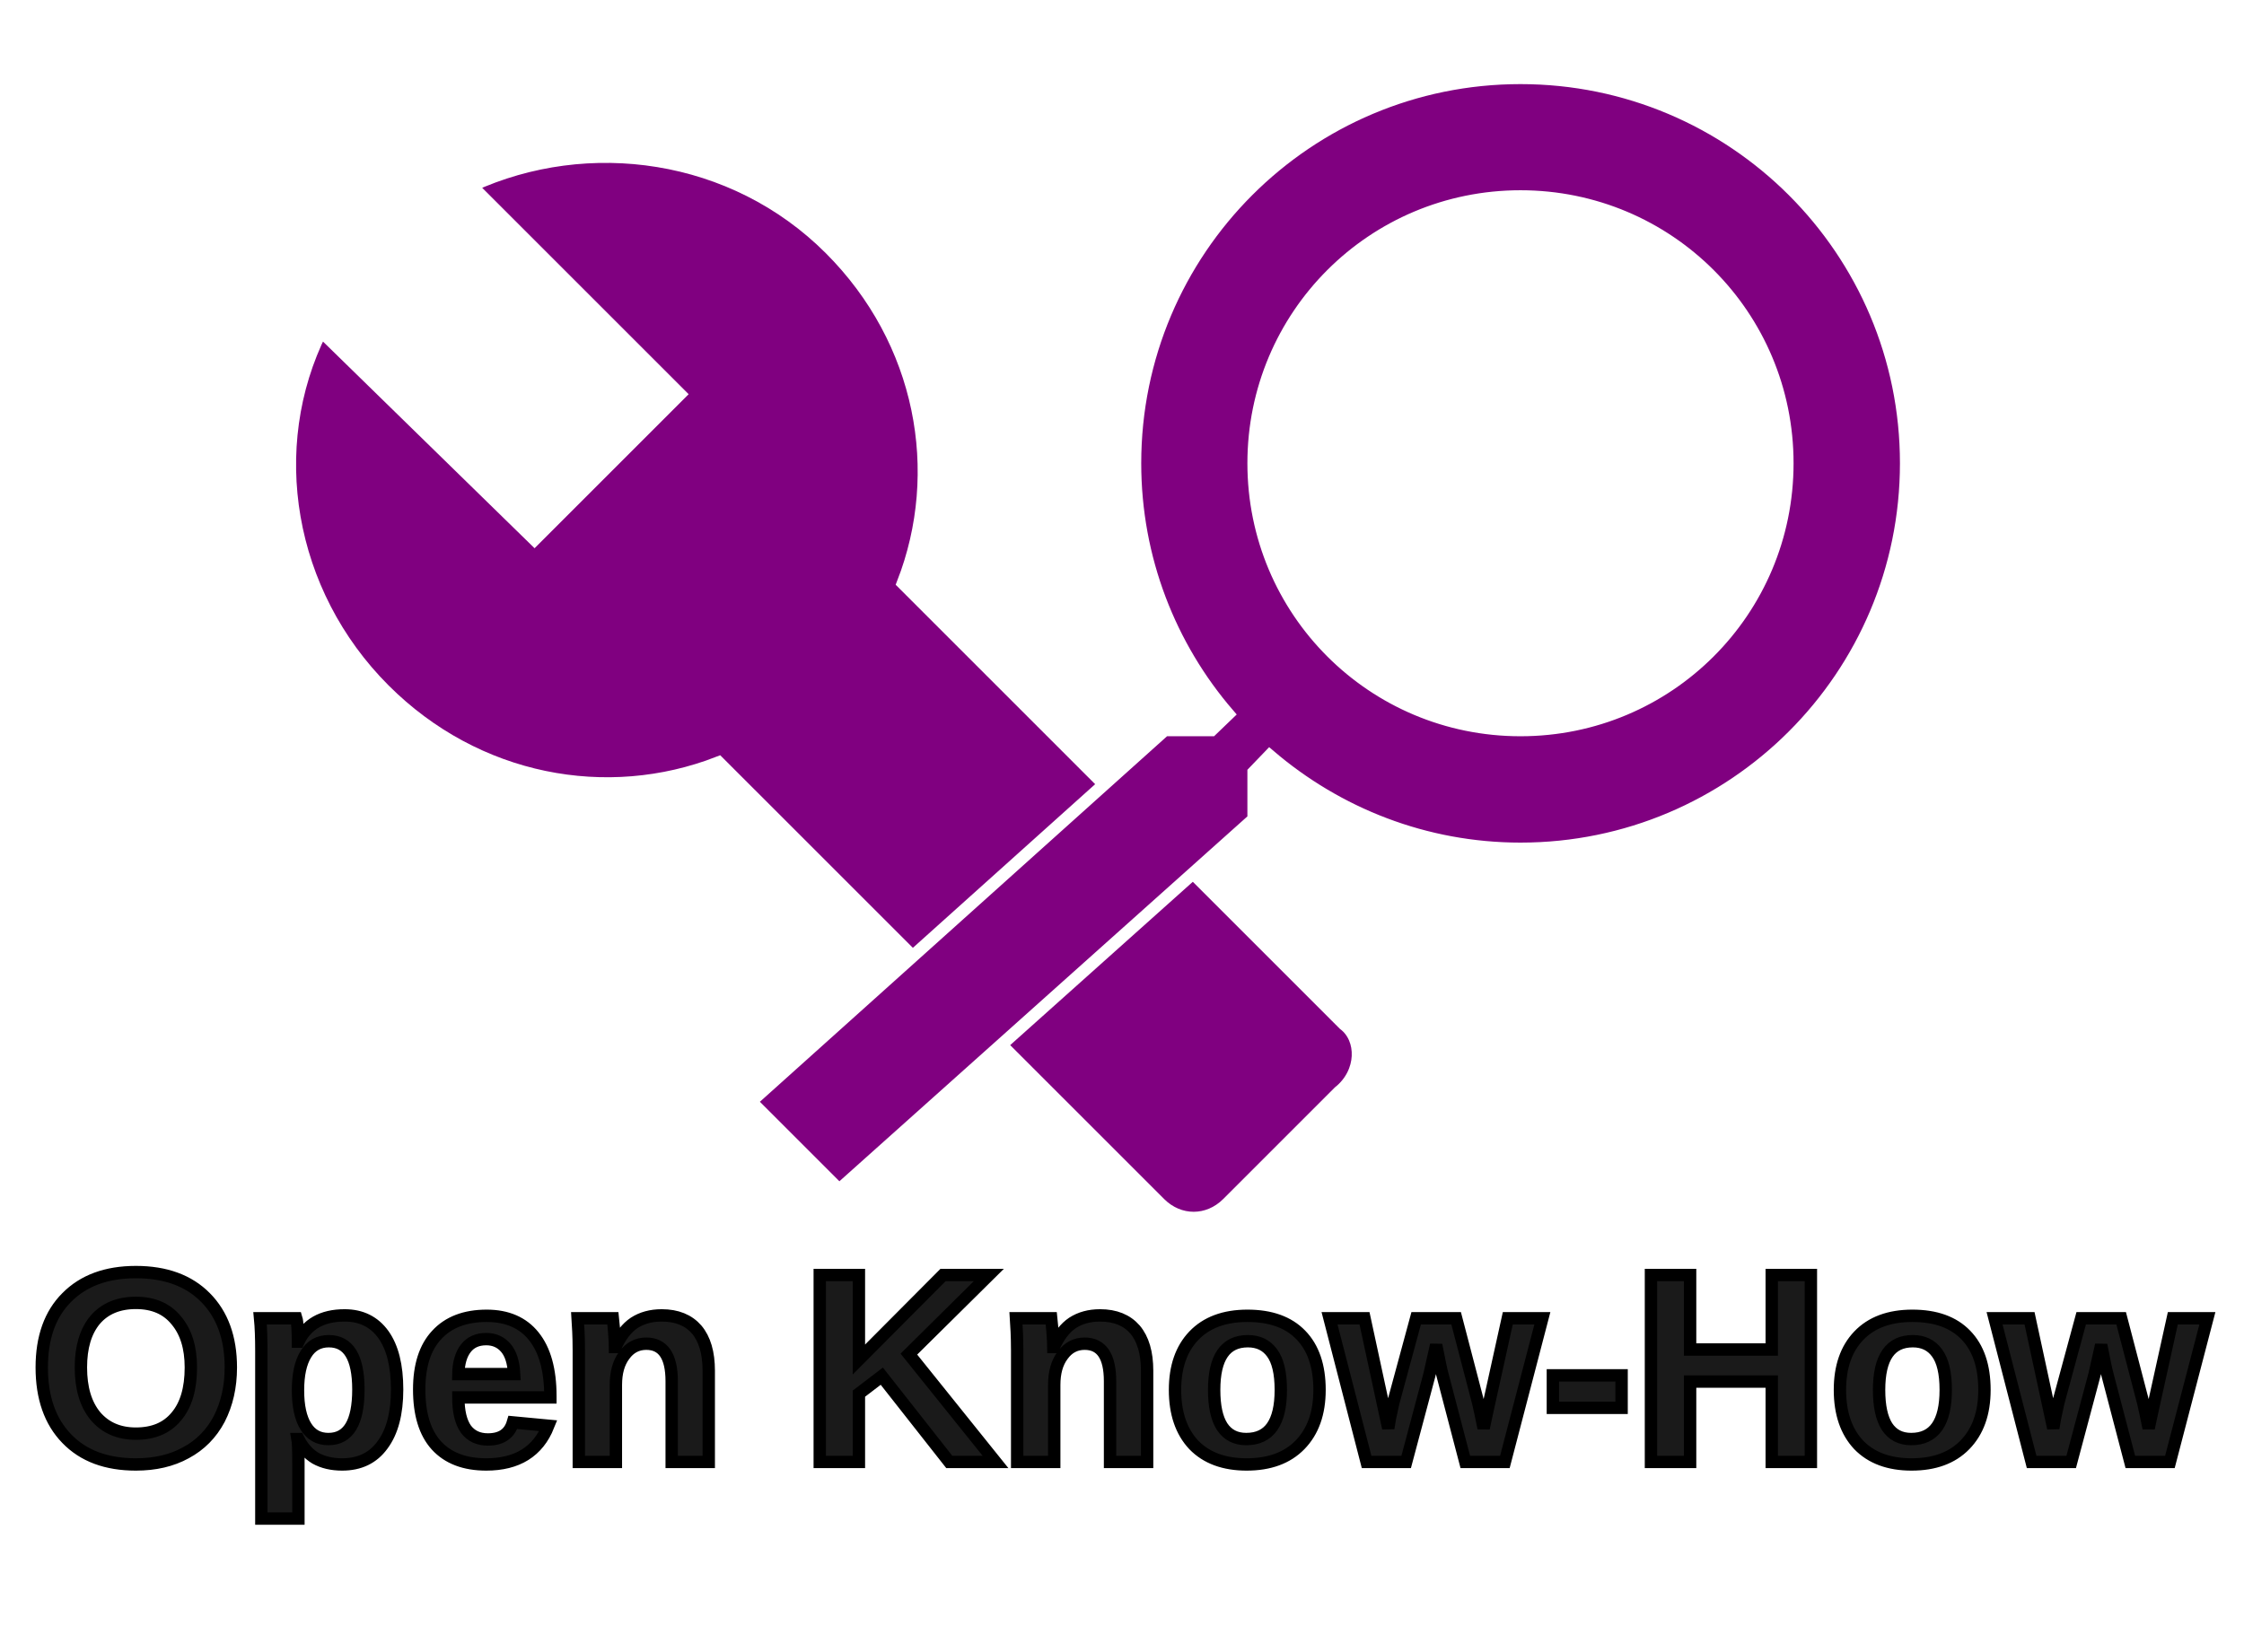
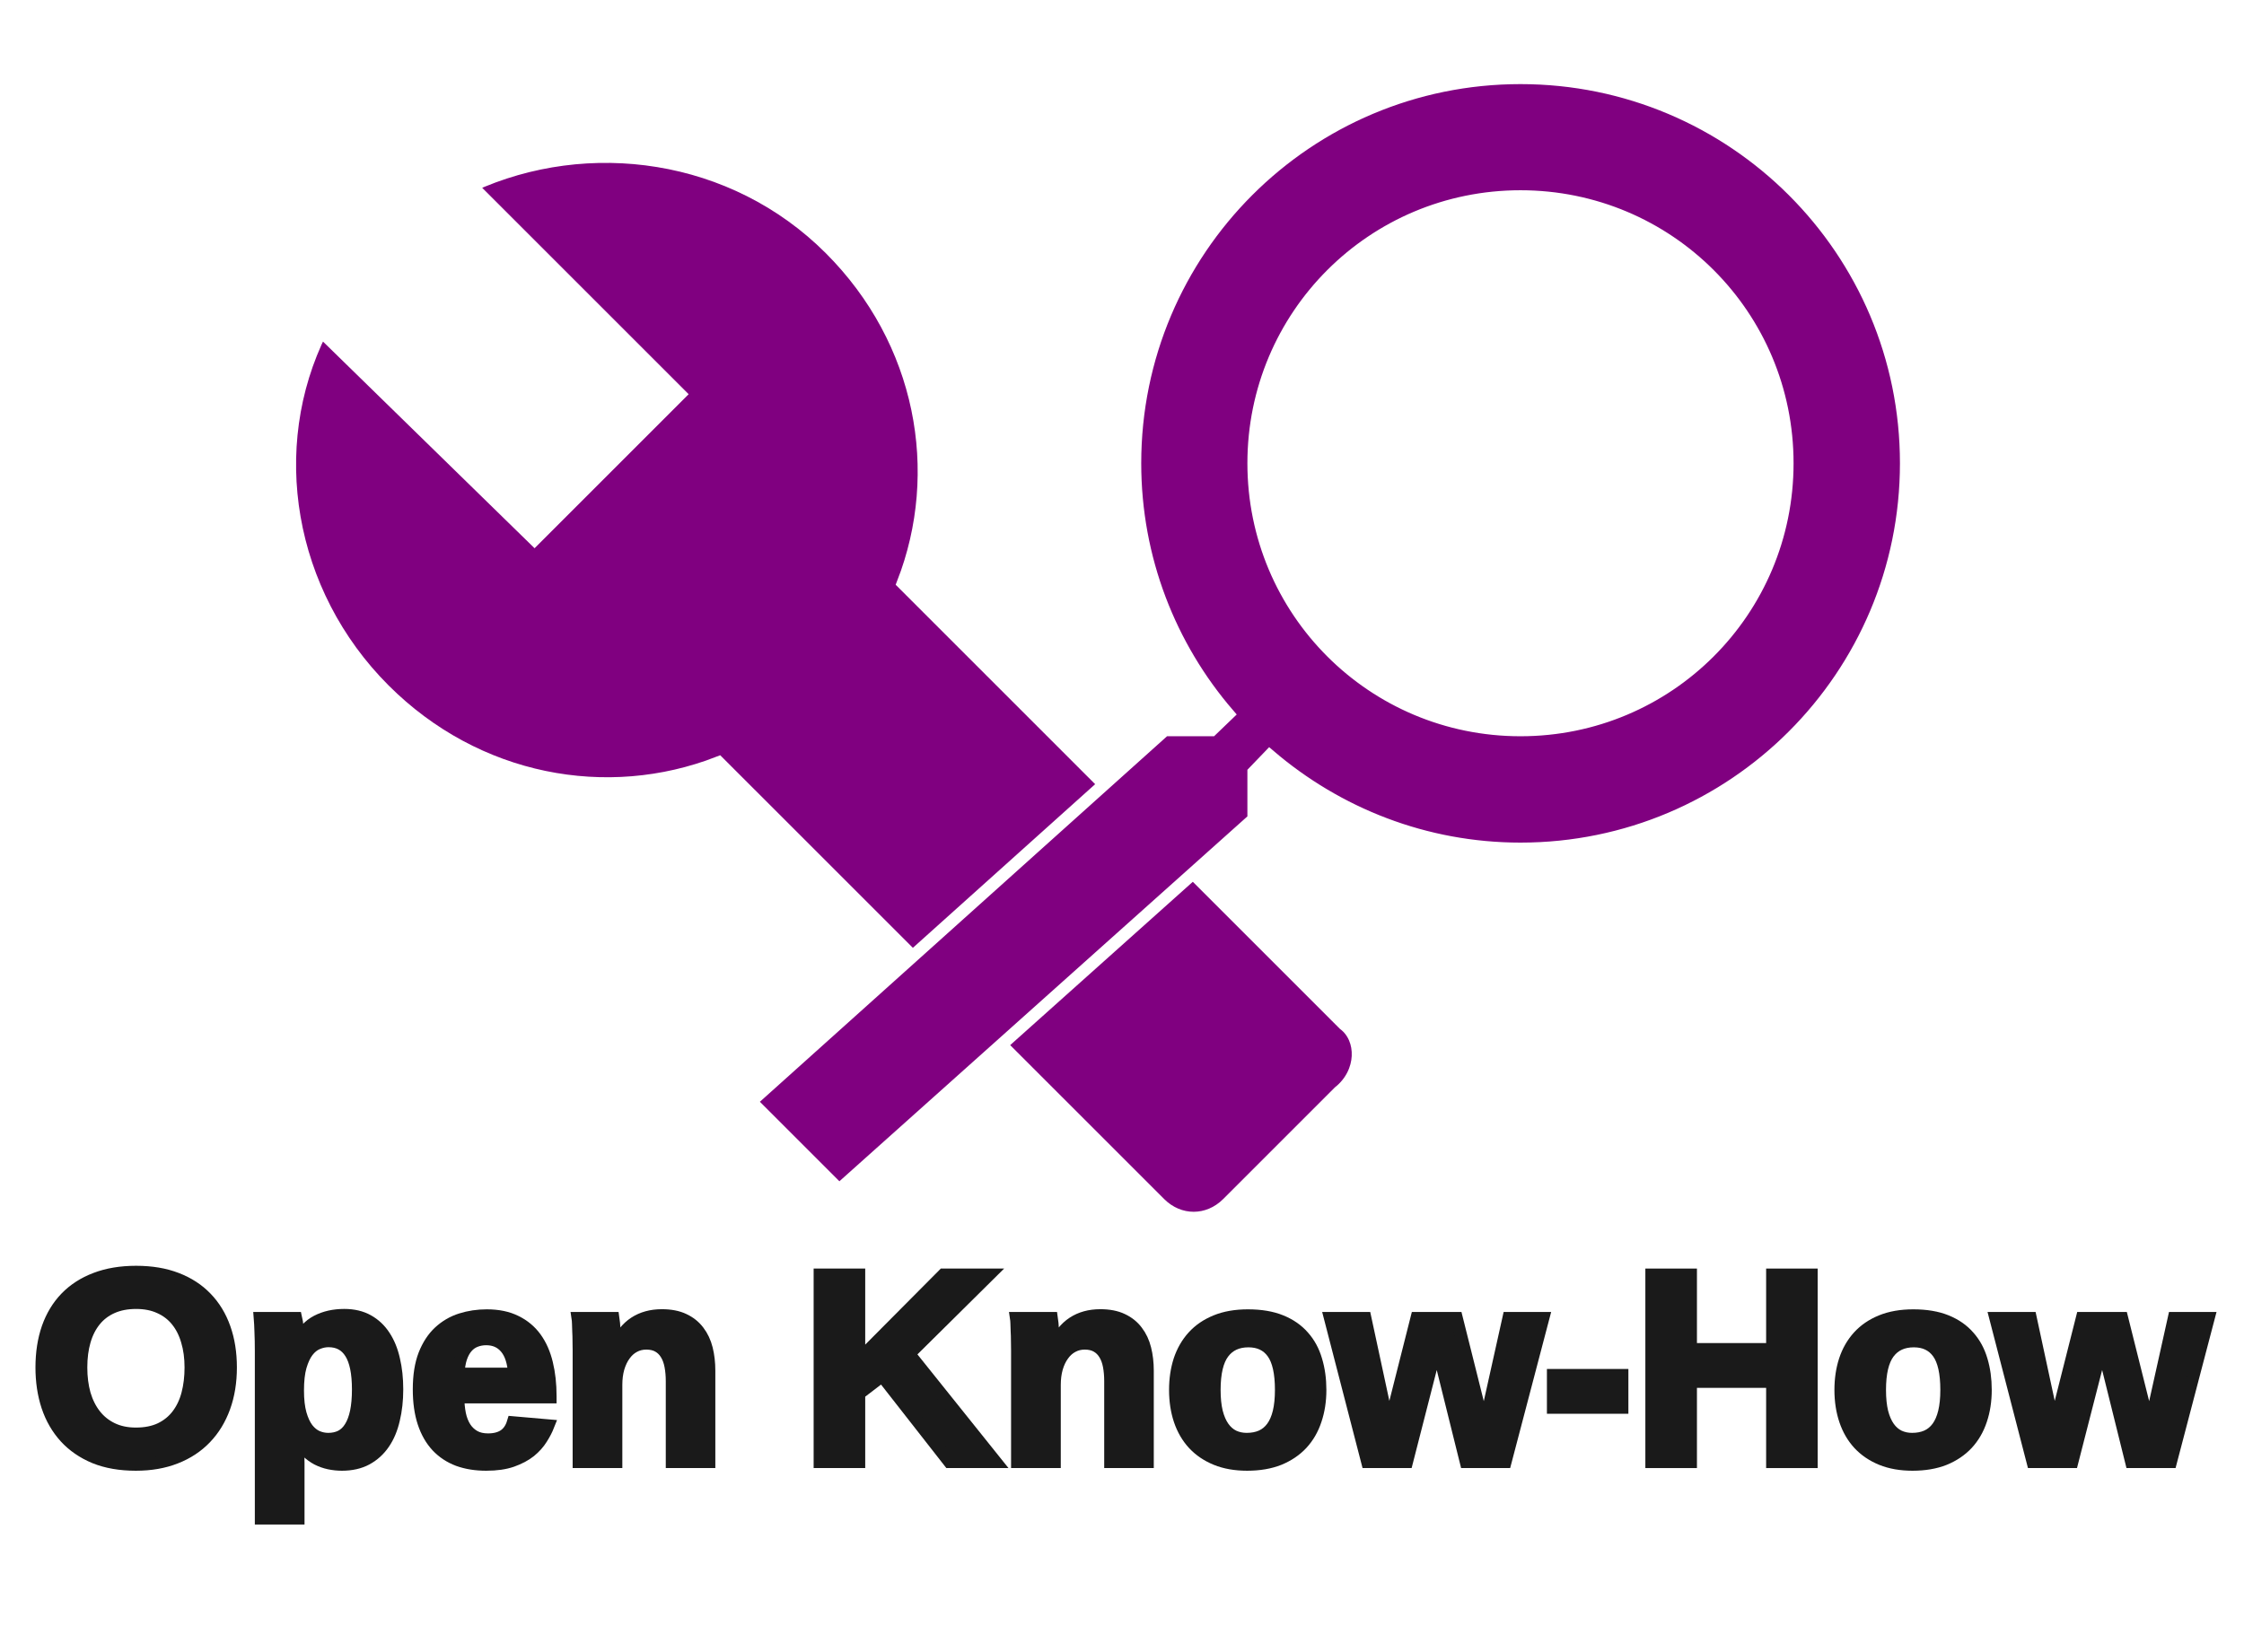
<svg xmlns="http://www.w3.org/2000/svg" width="84.186mm" height="61.994mm" viewBox="0 0 84.186 61.994" version="1.1" id="svg8">
  <defs id="defs2">
    </defs>
  <g id="layer1" transform="translate(4.144407,-97.46179)">
    <rect style="opacity:1;fill:#ffffff;fill-opacity:1;stroke:none;stroke-width:0.853;stroke-linecap:square;stroke-linejoin:miter;stroke-miterlimit:4;stroke-dasharray:none;stroke-opacity:0" id="rect895" width="84.186" height="61.994" x="-4.144" y="97.462" />
    <g id="g899" style="fill:#800080;stroke:#ffffff;stroke-width:0.058" transform="matrix(7.997671,0,0,7.997671,-10.63081,-1079.026)">
      <g id="g903" transform="translate(0.03340869,-1.26953)" style="stroke:#ffffff;stroke-width:0.058">
        <path id="path884" d="M 7.082,153.179 5.013,151.11 C 5.217,150.587 5.104,149.973 4.672,149.541 4.217,149.086 3.535,148.995 2.989,149.245 L 3.967,150.223 3.285,150.905 2.284,149.927 C 2.011,150.473 2.125,151.155 2.58,151.61 3.012,152.042 3.626,152.155 4.149,151.951 L 6.218,154.02 C 6.309,154.111 6.445,154.111 6.536,154.02 L 7.059,153.497 C 7.173,153.406 7.173,153.247 7.082,153.179 Z" style="fill:#800080;stroke:#ffffff;stroke-width:0.058" />
        <path id="path873" d="M 6.658,152.217 V 151.997 L 6.733,151.919 C 7.051,152.191 7.462,152.356 7.91,152.356 8.909,152.356 9.719,151.546 9.719,150.547 9.719,149.548 8.909,148.739 7.91,148.739 6.911,148.739 6.102,149.548 6.102,150.547 6.102,150.995 6.266,151.407 6.539,151.724 L 6.461,151.799 H 6.241 L 4.3,153.542 4.714,153.956 Z M 6.658,150.547 C 6.658,149.854 7.217,149.295 7.91,149.295 8.603,149.295 9.162,149.854 9.162,150.547 9.162,151.24 8.603,151.799 7.91,151.799 7.217,151.799 6.658,151.24 6.658,150.547 Z" style="fill:#800080;stroke:#ffffff;stroke-width:0.058" />
      </g>
    </g>
-     <text xml:space="preserve" style="font-size:10.208px;line-height:100%;font-family:sans-serif;letter-spacing:0px;word-spacing:0px;fill:#1a1a1a;stroke:#000000;stroke-width:0.464;stroke-linecap:butt;stroke-linejoin:miter;stroke-opacity:1;" x="-3" y="152.322" id="text1027">
-       <tspan id="tspan1025" x="-3" y="152.322" style="font-style:normal;font-variant:normal;font-weight:bold;font-stretch:normal;font-family:'Liberation Sans';-inkscape-font-specification:'Liberation Sans Bold';fill:#1a1a1a;stroke:#000000;stroke-width:0.464;">Open Know-How</tspan>
-     </text>
+     <g aria-label="Open Know-How" style="font-size:10.208px;line-height:100%;font-family:sans-serif;letter-spacing:0px;word-spacing:0px;fill:#1a1a1a;stroke:#1a1a1a;stroke-width:0.464;stroke-linecap:butt;stroke-linejoin:miter;stroke-opacity:1" id="text1027">
+       <path d="M 4.511,148.778 Q 4.511,149.601 4.267,150.274 4.023,150.947 3.564,151.425 3.106,151.904 2.443,152.163 1.785,152.422 0.952,152.422 0.07,152.422 -0.593,152.153 -1.251,151.879 -1.694,151.395 -2.138,150.907 -2.362,150.239 -2.582,149.571 -2.582,148.778 -2.582,147.956 -2.352,147.293 -2.118,146.63 -1.67,146.166 -1.216,145.698 -0.558,145.449 0.105,145.195 0.962,145.195 1.82,145.195 2.478,145.449 3.14,145.703 3.589,146.171 4.043,146.64 4.277,147.303 4.511,147.961 4.511,148.778 Z M 3.011,148.778 Q 3.011,148.225 2.876,147.781 2.747,147.333 2.487,147.014 2.228,146.695 1.844,146.525 1.466,146.351 0.962,146.351 0.449,146.351 0.06,146.525 -0.324,146.695 -0.583,147.014 -0.842,147.333 -0.972,147.781 -1.101,148.225 -1.101,148.778 -1.101,149.327 -0.972,149.785 -0.837,150.239 -0.578,150.568 -0.319,150.897 0.065,151.081 0.449,151.266 0.952,151.266 1.491,151.266 1.879,151.081 2.268,150.892 2.517,150.563 2.772,150.229 2.891,149.775 3.011,149.317 3.011,148.778 Z" style="font-style:normal;font-variant:normal;font-weight:bold;font-stretch:normal;font-family:'Liberation Sans';-inkscape-font-specification:'Liberation Sans Bold';fill:#1a1a1a;stroke:#1a1a1a;stroke-width:0.464" id="path1385" />
+       <path d="M 10.752,149.601 Q 10.752,150.214 10.627,150.732 10.508,151.251 10.253,151.624 9.999,151.998 9.605,152.213 9.217,152.422 8.683,152.422 8.444,152.422 8.205,152.372 7.97,152.322 7.756,152.213 7.542,152.098 7.357,151.919 7.178,151.734 7.048,151.465 H 7.018 Q 7.023,151.49 7.028,151.59 7.033,151.689 7.038,151.824 7.043,151.953 7.043,152.103 7.048,152.248 7.048,152.372 V 154.441 H 5.648 V 148.17 Q 5.648,147.757 5.633,147.433 5.623,147.109 5.608,146.929 H 6.969 Q 6.979,146.964 6.988,147.064 7.003,147.163 7.008,147.293 7.018,147.423 7.023,147.562 7.028,147.702 7.028,147.806 H 7.048 Q 7.302,147.273 7.746,147.044 8.19,146.814 8.773,146.814 9.286,146.814 9.66,147.024 10.034,147.233 10.273,147.602 10.517,147.971 10.632,148.484 10.752,148.993 10.752,149.601 Z M 9.291,149.601 Q 9.291,148.679 9.012,148.235 8.733,147.786 8.18,147.786 7.97,147.786 7.761,147.876 7.557,147.961 7.392,148.175 7.233,148.385 7.128,148.743 7.028,149.097 7.028,149.641 7.028,150.169 7.128,150.523 7.228,150.872 7.387,151.081 7.552,151.291 7.756,151.38 7.96,151.465 8.17,151.465 8.439,151.465 8.648,151.36 8.858,151.251 8.997,151.026 9.142,150.797 9.217,150.443 9.291,150.089 9.291,149.601 Z" style="font-style:normal;font-variant:normal;font-weight:bold;font-stretch:normal;font-family:'Liberation Sans';-inkscape-font-specification:'Liberation Sans Bold';fill:#1a1a1a;stroke:#1a1a1a;stroke-width:0.464" id="path1387" />
+       <path d="M 14.096,152.422 Q 13.513,152.422 13.045,152.253 12.581,152.078 12.252,151.729 11.923,151.375 11.749,150.847 11.574,150.314 11.574,149.601 11.574,148.828 11.779,148.3 11.988,147.771 12.337,147.447 12.691,147.119 13.149,146.974 13.608,146.829 14.116,146.829 14.754,146.829 15.203,147.054 15.656,147.273 15.946,147.672 16.235,148.071 16.369,148.629 16.504,149.182 16.504,149.855 V 149.895 H 13.045 Q 13.045,150.234 13.104,150.528 13.164,150.817 13.299,151.031 13.433,151.241 13.648,151.365 13.862,151.485 14.166,151.485 14.535,151.485 14.769,151.33 15.004,151.171 15.103,150.842 L 16.424,150.957 Q 16.334,151.186 16.17,151.445 16.01,151.704 15.741,151.924 15.472,152.138 15.068,152.282 14.67,152.422 14.096,152.422 Z M 14.096,147.712 Q 13.882,147.712 13.693,147.786 13.508,147.856 13.369,148.016 13.234,148.17 13.149,148.419 13.065,148.669 13.055,149.018 H 15.148 Q 15.108,148.365 14.834,148.041 14.56,147.712 14.096,147.712 Z" style="font-style:normal;font-variant:normal;font-weight:bold;font-stretch:normal;font-family:'Liberation Sans';-inkscape-font-specification:'Liberation Sans Bold';fill:#1a1a1a;stroke:#1a1a1a;stroke-width:0.464" id="path1389" />
+       <path d="M 21.065,152.322 V 149.297 Q 21.065,148.983 21.015,148.724 20.965,148.459 20.85,148.275 20.736,148.085 20.551,147.981 20.367,147.876 20.103,147.876 19.848,147.876 19.639,147.991 19.435,148.1 19.285,148.31 19.136,148.514 19.051,148.803 18.971,149.087 18.971,149.431 V 152.322 H 17.571 V 148.135 Q 17.571,147.961 17.566,147.776 17.566,147.592 17.556,147.428 17.551,147.258 17.546,147.128 17.541,146.994 17.531,146.929 H 18.866 Q 18.876,146.989 18.886,147.123 18.896,147.253 18.906,147.413 18.916,147.572 18.921,147.732 18.931,147.891 18.931,148.001 H 18.951 Q 19.235,147.383 19.664,147.104 20.093,146.824 20.686,146.824 21.174,146.824 21.508,146.984 21.847,147.143 22.057,147.423 22.271,147.702 22.366,148.081 22.46,148.459 22.46,148.898 V 152.322 Z" style="font-style:normal;font-variant:normal;font-weight:bold;font-stretch:normal;font-family:'Liberation Sans';-inkscape-font-specification:'Liberation Sans Bold';fill:#1a1a1a;stroke:#1a1a1a;stroke-width:0.464" id="path1391" />
+       <path d="M 31.472,152.322 28.95,149.097 28.083,149.76 V 152.322 H 26.612 V 145.299 H 28.083 V 148.484 L 31.248,145.299 H 32.963 L 29.962,148.27 33.207,152.322 Z" style="font-style:normal;font-variant:normal;font-weight:bold;font-stretch:normal;font-family:'Liberation Sans';-inkscape-font-specification:'Liberation Sans Bold';fill:#1a1a1a;stroke:#1a1a1a;stroke-width:0.464" id="path1393" />
+       <path d="M 37.513,152.322 V 149.297 Q 37.513,148.983 37.464,148.724 37.414,148.459 37.299,148.275 37.184,148.085 37,147.981 36.816,147.876 36.551,147.876 36.297,147.876 36.088,147.991 35.883,148.1 35.734,148.31 35.584,148.514 35.5,148.803 35.42,149.087 35.42,149.431 V 152.322 H 34.019 V 148.135 Q 34.019,147.961 34.014,147.776 34.014,147.592 34.004,147.428 33.999,147.258 33.994,147.128 33.989,146.994 33.979,146.929 H 35.315 Q 35.325,146.989 35.335,147.123 35.345,147.253 35.355,147.413 35.365,147.572 35.37,147.732 35.38,147.891 35.38,148.001 H 35.4 Q 35.684,147.383 36.113,147.104 36.541,146.824 37.135,146.824 37.623,146.824 37.957,146.984 38.296,147.143 38.505,147.423 38.72,147.702 38.814,148.081 38.909,148.459 38.909,148.898 V 152.322 Z" style="font-style:normal;font-variant:normal;font-weight:bold;font-stretch:normal;font-family:'Liberation Sans';-inkscape-font-specification:'Liberation Sans Bold';fill:#1a1a1a;stroke:#1a1a1a;stroke-width:0.464" id="path1395" />
+       <path d="M 45.384,149.621 Q 45.384,150.239 45.209,150.752 45.04,151.266 44.696,151.639 44.352,152.008 43.839,152.218 43.325,152.422 42.642,152.422 41.984,152.422 41.481,152.218 40.978,152.013 40.634,151.644 40.295,151.276 40.12,150.762 39.946,150.244 39.946,149.621 39.946,149.018 40.11,148.509 40.28,147.996 40.619,147.622 40.958,147.248 41.471,147.039 41.984,146.829 42.672,146.829 43.4,146.829 43.913,147.039 44.427,147.248 44.751,147.622 45.08,147.991 45.229,148.504 45.384,149.013 45.384,149.621 Z M 43.918,149.621 Q 43.918,148.659 43.604,148.225 43.29,147.791 42.692,147.791 42.074,147.791 41.745,148.23 41.416,148.669 41.416,149.621 41.416,150.104 41.501,150.453 41.591,150.802 41.75,151.026 41.91,151.251 42.134,151.36 42.358,151.465 42.627,151.465 42.937,151.465 43.176,151.36 43.42,151.251 43.584,151.026 43.749,150.802 43.834,150.453 43.918,150.104 43.918,149.621 Z" style="font-style:normal;font-variant:normal;font-weight:bold;font-stretch:normal;font-family:'Liberation Sans';-inkscape-font-specification:'Liberation Sans Bold';fill:#1a1a1a;stroke:#1a1a1a;stroke-width:0.464" id="path1397" />
+       <path d="M 47.961,151.051 49.003,146.929 H 50.503 L 51.535,151.051 52.452,146.929 H 53.748 L 52.332,152.322 H 50.852 L 49.76,147.926 48.634,152.322 H 47.153 L 45.758,146.929 H 47.074 Z" style="font-style:normal;font-variant:normal;font-weight:bold;font-stretch:normal;font-family:'Liberation Sans';-inkscape-font-specification:'Liberation Sans Bold';fill:#1a1a1a;stroke:#1a1a1a;stroke-width:0.464" id="path1399" />
+       <path d="M 54.122,150.284 V 149.067 H 56.714 V 150.284 Z" style="font-style:normal;font-variant:normal;font-weight:bold;font-stretch:normal;font-family:'Liberation Sans';-inkscape-font-specification:'Liberation Sans Bold';fill:#1a1a1a;stroke:#1a1a1a;stroke-width:0.464" id="path1401" />
+       <path d="M 62.346,152.322 V 149.312 H 59.286 V 152.322 H 57.815 V 145.299 H 59.286 V 148.095 H 62.346 V 145.299 H 63.816 V 152.322 Z" style="font-style:normal;font-variant:normal;font-weight:bold;font-stretch:normal;font-family:'Liberation Sans';-inkscape-font-specification:'Liberation Sans Bold';fill:#1a1a1a;stroke:#1a1a1a;stroke-width:0.464" id="path1403" />
+       <path d="M 70.346,149.621 Q 70.346,150.239 70.172,150.752 70.002,151.266 69.658,151.639 69.314,152.008 68.801,152.218 68.288,152.422 67.605,152.422 66.947,152.422 66.443,152.218 65.94,152.013 65.596,151.644 65.257,151.276 65.083,150.762 64.908,150.244 64.908,149.621 64.908,149.018 65.073,148.509 65.242,147.996 65.581,147.622 65.92,147.248 66.433,147.039 66.947,146.829 67.635,146.829 68.362,146.829 68.876,147.039 69.389,147.248 69.713,147.622 70.042,147.991 70.192,148.504 70.346,149.013 70.346,149.621 Z M 68.881,149.621 Q 68.881,148.659 68.567,148.225 68.253,147.791 67.655,147.791 67.036,147.791 66.707,148.23 66.379,148.669 66.379,149.621 66.379,150.104 66.463,150.453 66.553,150.802 66.712,151.026 66.872,151.251 67.096,151.36 67.321,151.465 67.59,151.465 67.899,151.465 68.138,151.36 68.382,151.251 68.547,151.026 68.711,150.802 68.796,150.453 68.881,150.104 68.881,149.621 Z" style="font-style:normal;font-variant:normal;font-weight:bold;font-stretch:normal;font-family:'Liberation Sans';-inkscape-font-specification:'Liberation Sans Bold';fill:#1a1a1a;stroke:#1a1a1a;stroke-width:0.464" id="path1405" />
+       <path d="M 72.923,151.051 73.965,146.929 H 75.465 L 76.497,151.051 77.414,146.929 H 78.71 L 77.295,152.322 H 75.814 L 74.723,147.926 73.596,152.322 H 72.116 L 70.72,146.929 H 72.036 Z" style="font-style:normal;font-variant:normal;font-weight:bold;font-stretch:normal;font-family:'Liberation Sans';-inkscape-font-specification:'Liberation Sans Bold';fill:#1a1a1a;stroke:#1a1a1a;stroke-width:0.464" id="path1407" />
+     </g>
  </g>
</svg>
